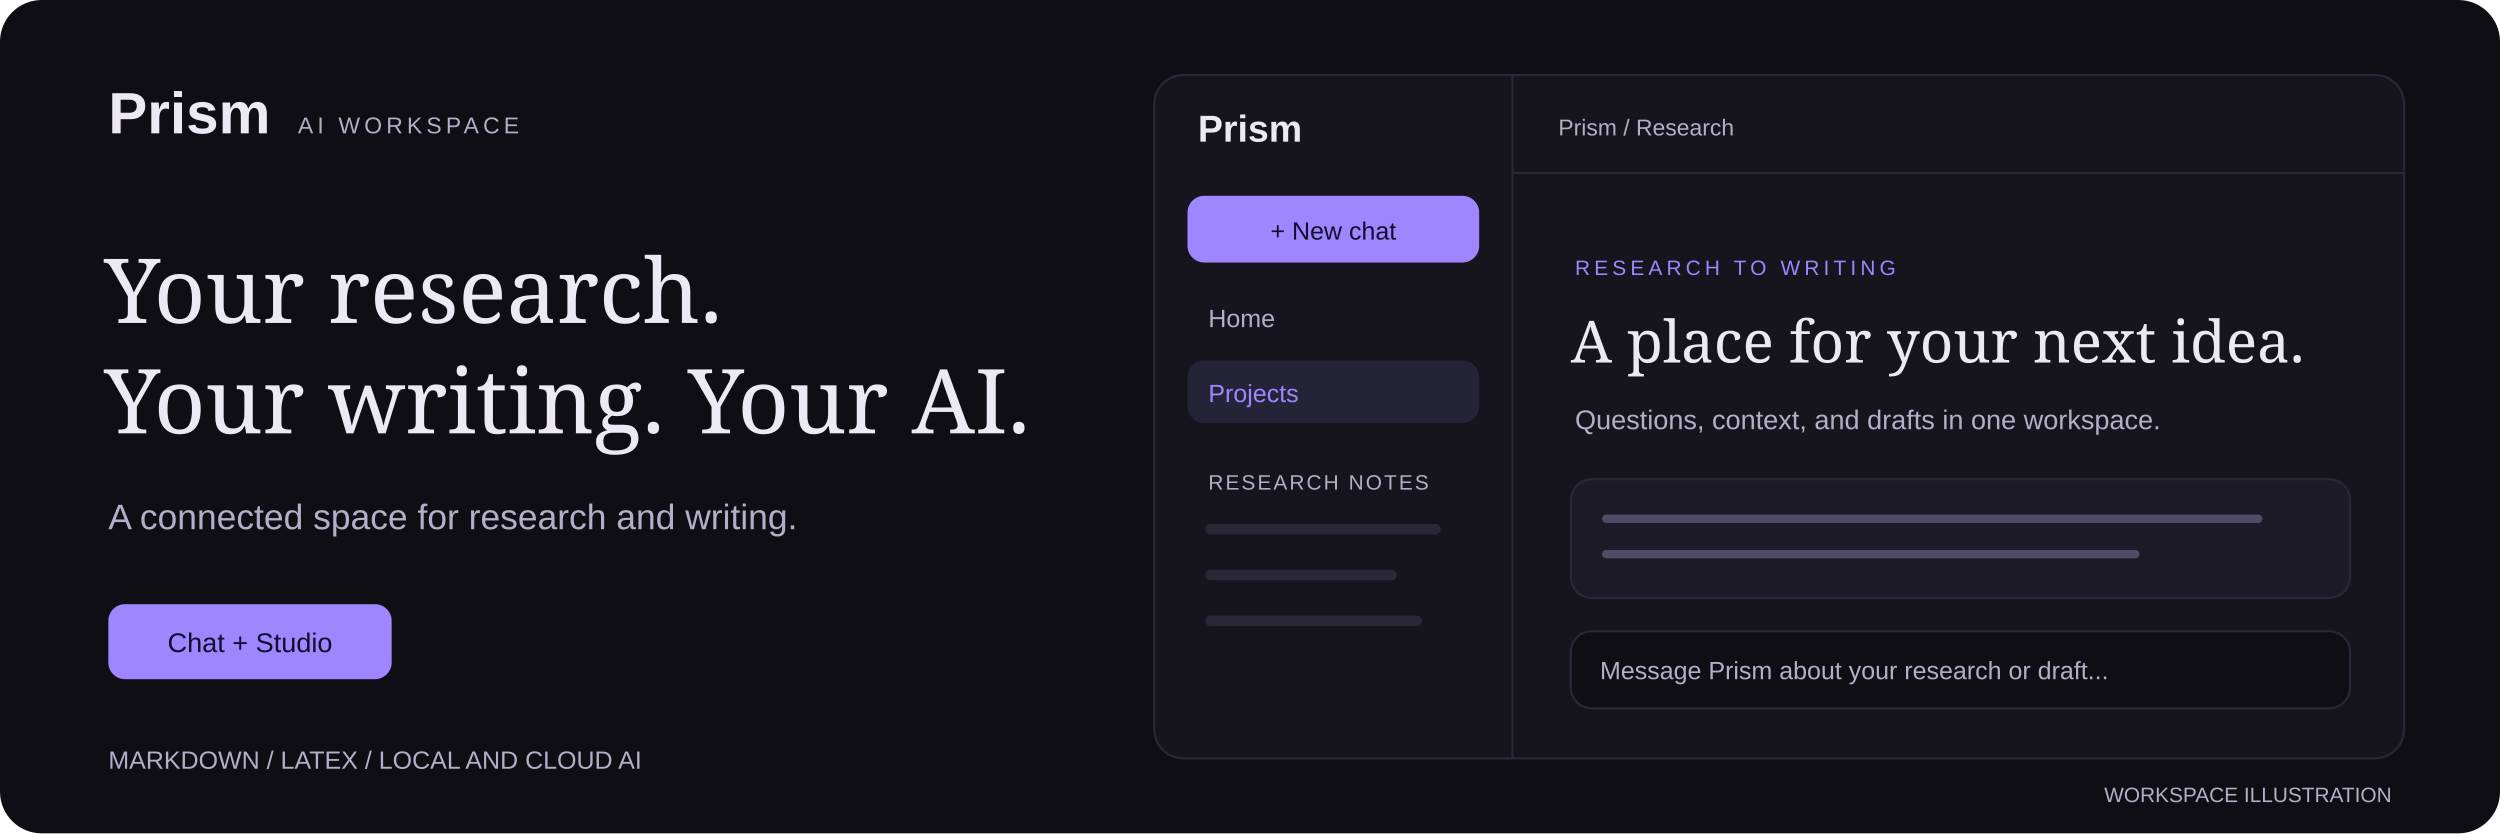
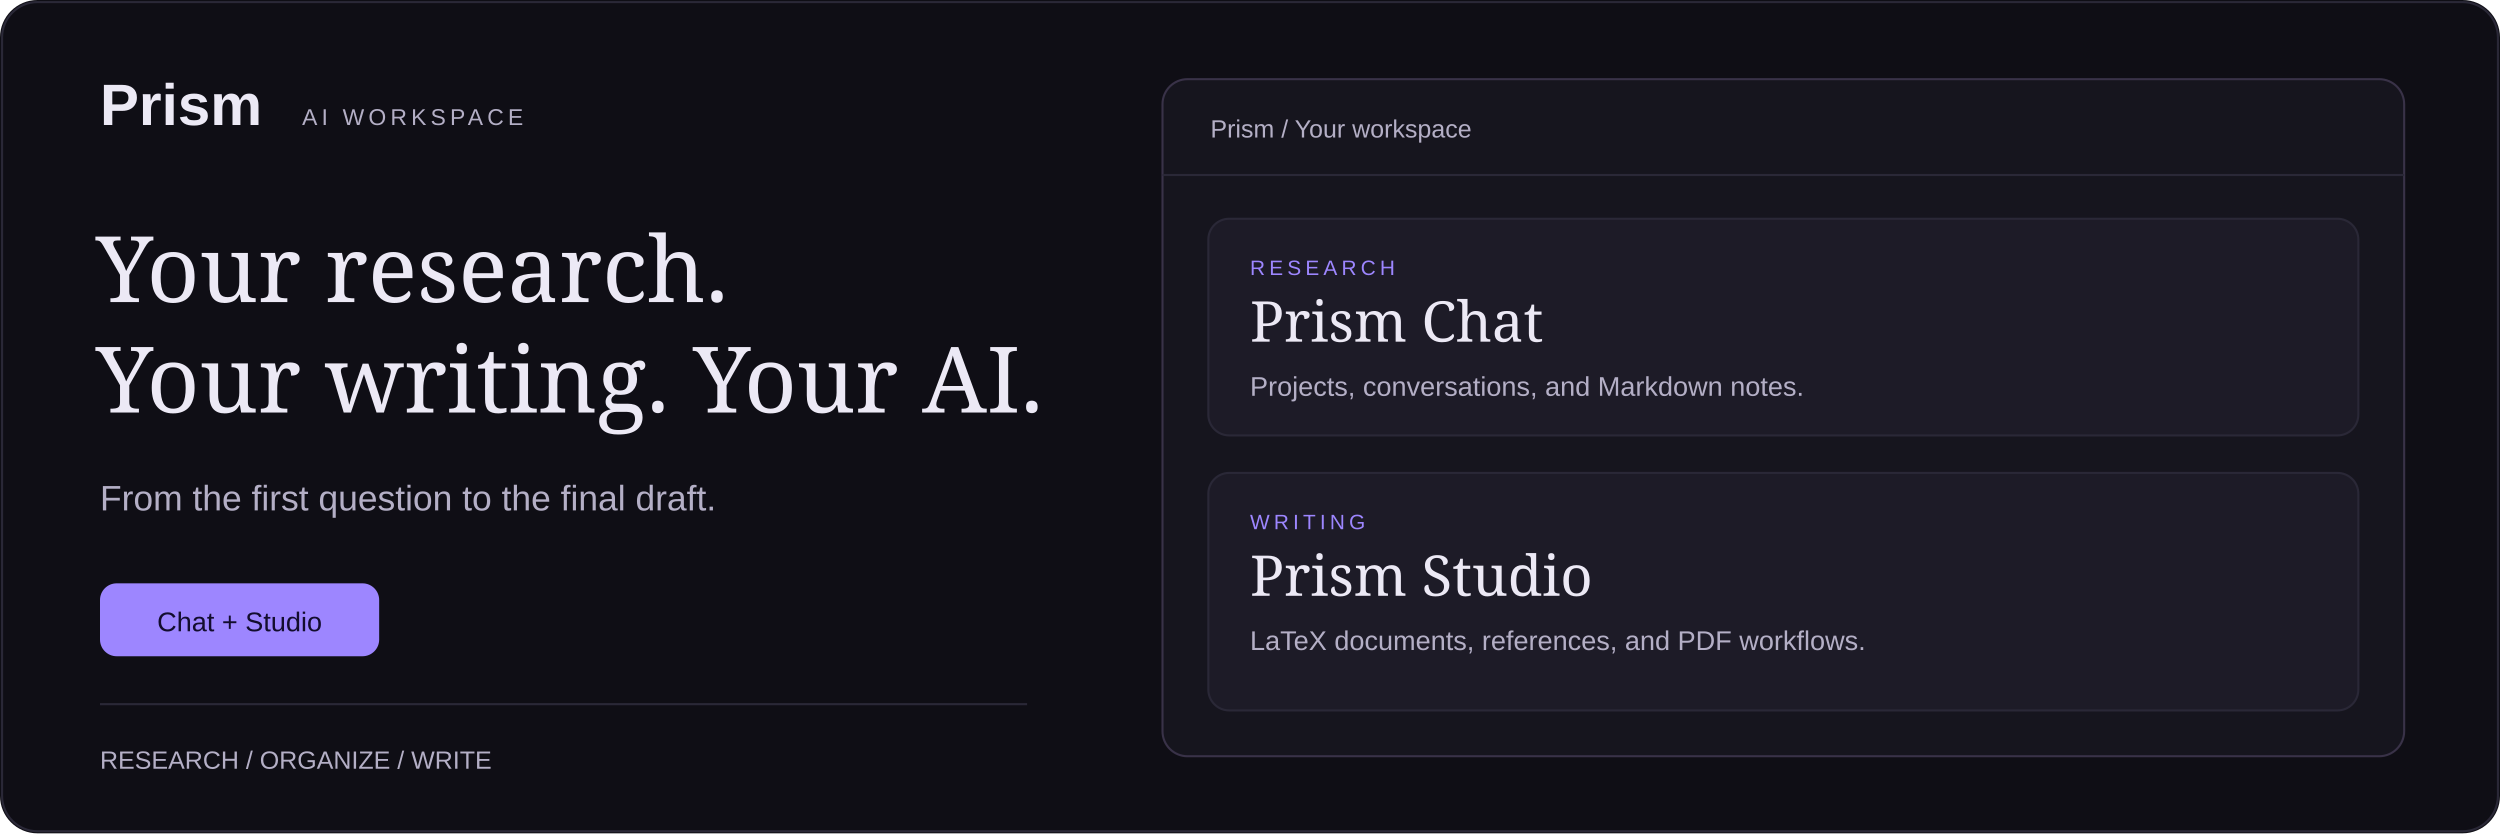
<svg xmlns="http://www.w3.org/2000/svg" width="1200" height="400" viewBox="0 0 1200 400" role="img" aria-labelledby="t d">
-   <rect width="1200" height="400" rx="20" fill="#0f0e15" />
+   <rect width="1200" height="400" rx="18" fill="#0f0e15" />
+   <rect x="1" y="1" width="1198" height="398" rx="17" fill="none" stroke="#2a2837" />
  <g font-family="Segoe UI, Arial, sans-serif">
-     <text x="52" y="64" fill="#ece9f5" font-size="28" font-weight="700">Prism</text>
-     <text x="143" y="64" fill="#b4afc6" font-size="11" letter-spacing="2">AI WORKSPACE</text>
-     <text x="50" y="155" fill="#ece9f5" font-family="Georgia, serif" font-size="43">Your research.</text>
-     <text x="50" y="208" fill="#ece9f5" font-family="Georgia, serif" font-size="43">Your writing. Your AI.</text>
-     <text x="52" y="254" fill="#b4afc6" font-size="17">A connected space for research and writing.</text>
-     <rect x="52" y="290" width="136" height="36" rx="8" fill="#9d86ff" />
-     <text x="120" y="313" text-anchor="middle" fill="#130d2e" font-size="13">Chat + Studio</text>
-     <text x="52" y="369" fill="#b4afc6" font-size="12">MARKDOWN / LATEX / LOCAL AND CLOUD AI</text>
-     <rect x="554" y="36" width="600" height="328" rx="14" fill="#16151e" stroke="#2a2837" />
-     <path d="M726 36V364M726 83H1154" stroke="#2a2837" />
-     <text x="575" y="68" fill="#ece9f5" font-size="18" font-weight="700">Prism</text>
-     <rect x="570" y="94" width="140" height="32" rx="8" fill="#9d86ff" />
-     <text x="640" y="115" text-anchor="middle" fill="#130d2e" font-size="12">+ New chat</text>
-     <text x="580" y="157" fill="#b4afc6" font-size="12">Home</text>
-     <rect x="570" y="173" width="140" height="30" rx="8" fill="#9d86ff" fill-opacity=".12" />
-     <text x="580" y="193" fill="#9d86ff" font-size="12">Projects</text>
-     <text x="580" y="235" fill="#b4afc6" font-size="10" letter-spacing="1">RESEARCH NOTES</text>
-     <path d="M581 254H689M581 276H668M581 298H680" stroke="#2a2837" stroke-width="5" stroke-linecap="round" />
-     <text x="748" y="65" fill="#b4afc6" font-size="11">Prism / Research</text>
-     <text x="756" y="132" fill="#9d86ff" font-size="10" letter-spacing="2">RESEARCH TO WRITING</text>
-     <text x="754" y="174" fill="#ece9f5" font-family="Georgia, serif" font-size="28">A place for your next idea.</text>
-     <text x="756" y="206" fill="#b4afc6" font-size="13">Questions, context, and drafts in one workspace.</text>
-     <rect x="754" y="230" width="374" height="57" rx="10" fill="#1d1b27" stroke="#2a2837" />
-     <path d="M771 249H1084M771 266H1025" stroke="#514c66" stroke-width="4" stroke-linecap="round" />
-     <rect x="754" y="303" width="374" height="37" rx="10" fill="#0f0e15" stroke="#2a2837" />
-     <text x="768" y="326" fill="#b4afc6" font-size="12">Message Prism about your research or draft...</text>
-     <text x="1148" y="385" text-anchor="end" fill="#b4afc6" font-size="10">WORKSPACE ILLUSTRATION</text>
+     <text x="48" y="60" fill="#ece9f5" font-size="28" font-weight="700">Prism</text>
+     <text x="145" y="60" fill="#b4afc6" font-size="11" letter-spacing="2">AI WORKSPACE</text>
+     <text x="46" y="145" fill="#ece9f5" font-family="Georgia, serif" font-size="44">Your research.</text>
+     <text x="46" y="198" fill="#ece9f5" font-family="Georgia, serif" font-size="44">Your writing. Your AI.</text>
+     <text x="48" y="245" fill="#b4afc6" font-size="17">From the first question to the final draft.</text>
+     <rect x="48" y="280" width="134" height="35" rx="8" fill="#9d86ff" />
+     <text x="115" y="303" text-anchor="middle" fill="#130d2e" font-size="13">Chat + Studio</text>
+     <path d="M48 338H493" stroke="#2a2837" />
+     <text x="48" y="369" fill="#b4afc6" font-size="12">RESEARCH / ORGANIZE / WRITE</text>
+     <rect x="558" y="38" width="596" height="325" rx="12" fill="#16151e" stroke="#393248" />
+     <path d="M558 84H1154" stroke="#2a2837" />
+     <text x="581" y="66" fill="#b4afc6" font-size="12">Prism / Your workspace</text>
+     <rect x="580" y="105" width="552" height="104" rx="10" fill="#1d1b27" stroke="#2a2837" />
+     <text x="600" y="132" fill="#9d86ff" font-size="10" letter-spacing="2">RESEARCH</text>
+     <text x="600" y="164" fill="#ece9f5" font-family="Georgia, serif" font-size="27">Prism Chat</text>
+     <text x="600" y="190" fill="#b4afc6" font-size="13">Projects, conversations, and Markdown notes.</text>
+     <rect x="580" y="227" width="552" height="114" rx="10" fill="#1d1b27" stroke="#2a2837" />
+     <text x="600" y="254" fill="#9d86ff" font-size="10" letter-spacing="2">WRITING</text>
+     <text x="600" y="286" fill="#ece9f5" font-family="Georgia, serif" font-size="27">Prism Studio</text>
+     <text x="600" y="312" fill="#b4afc6" font-size="13">LaTeX documents, references, and PDF workflows.</text>
  </g>
</svg>
